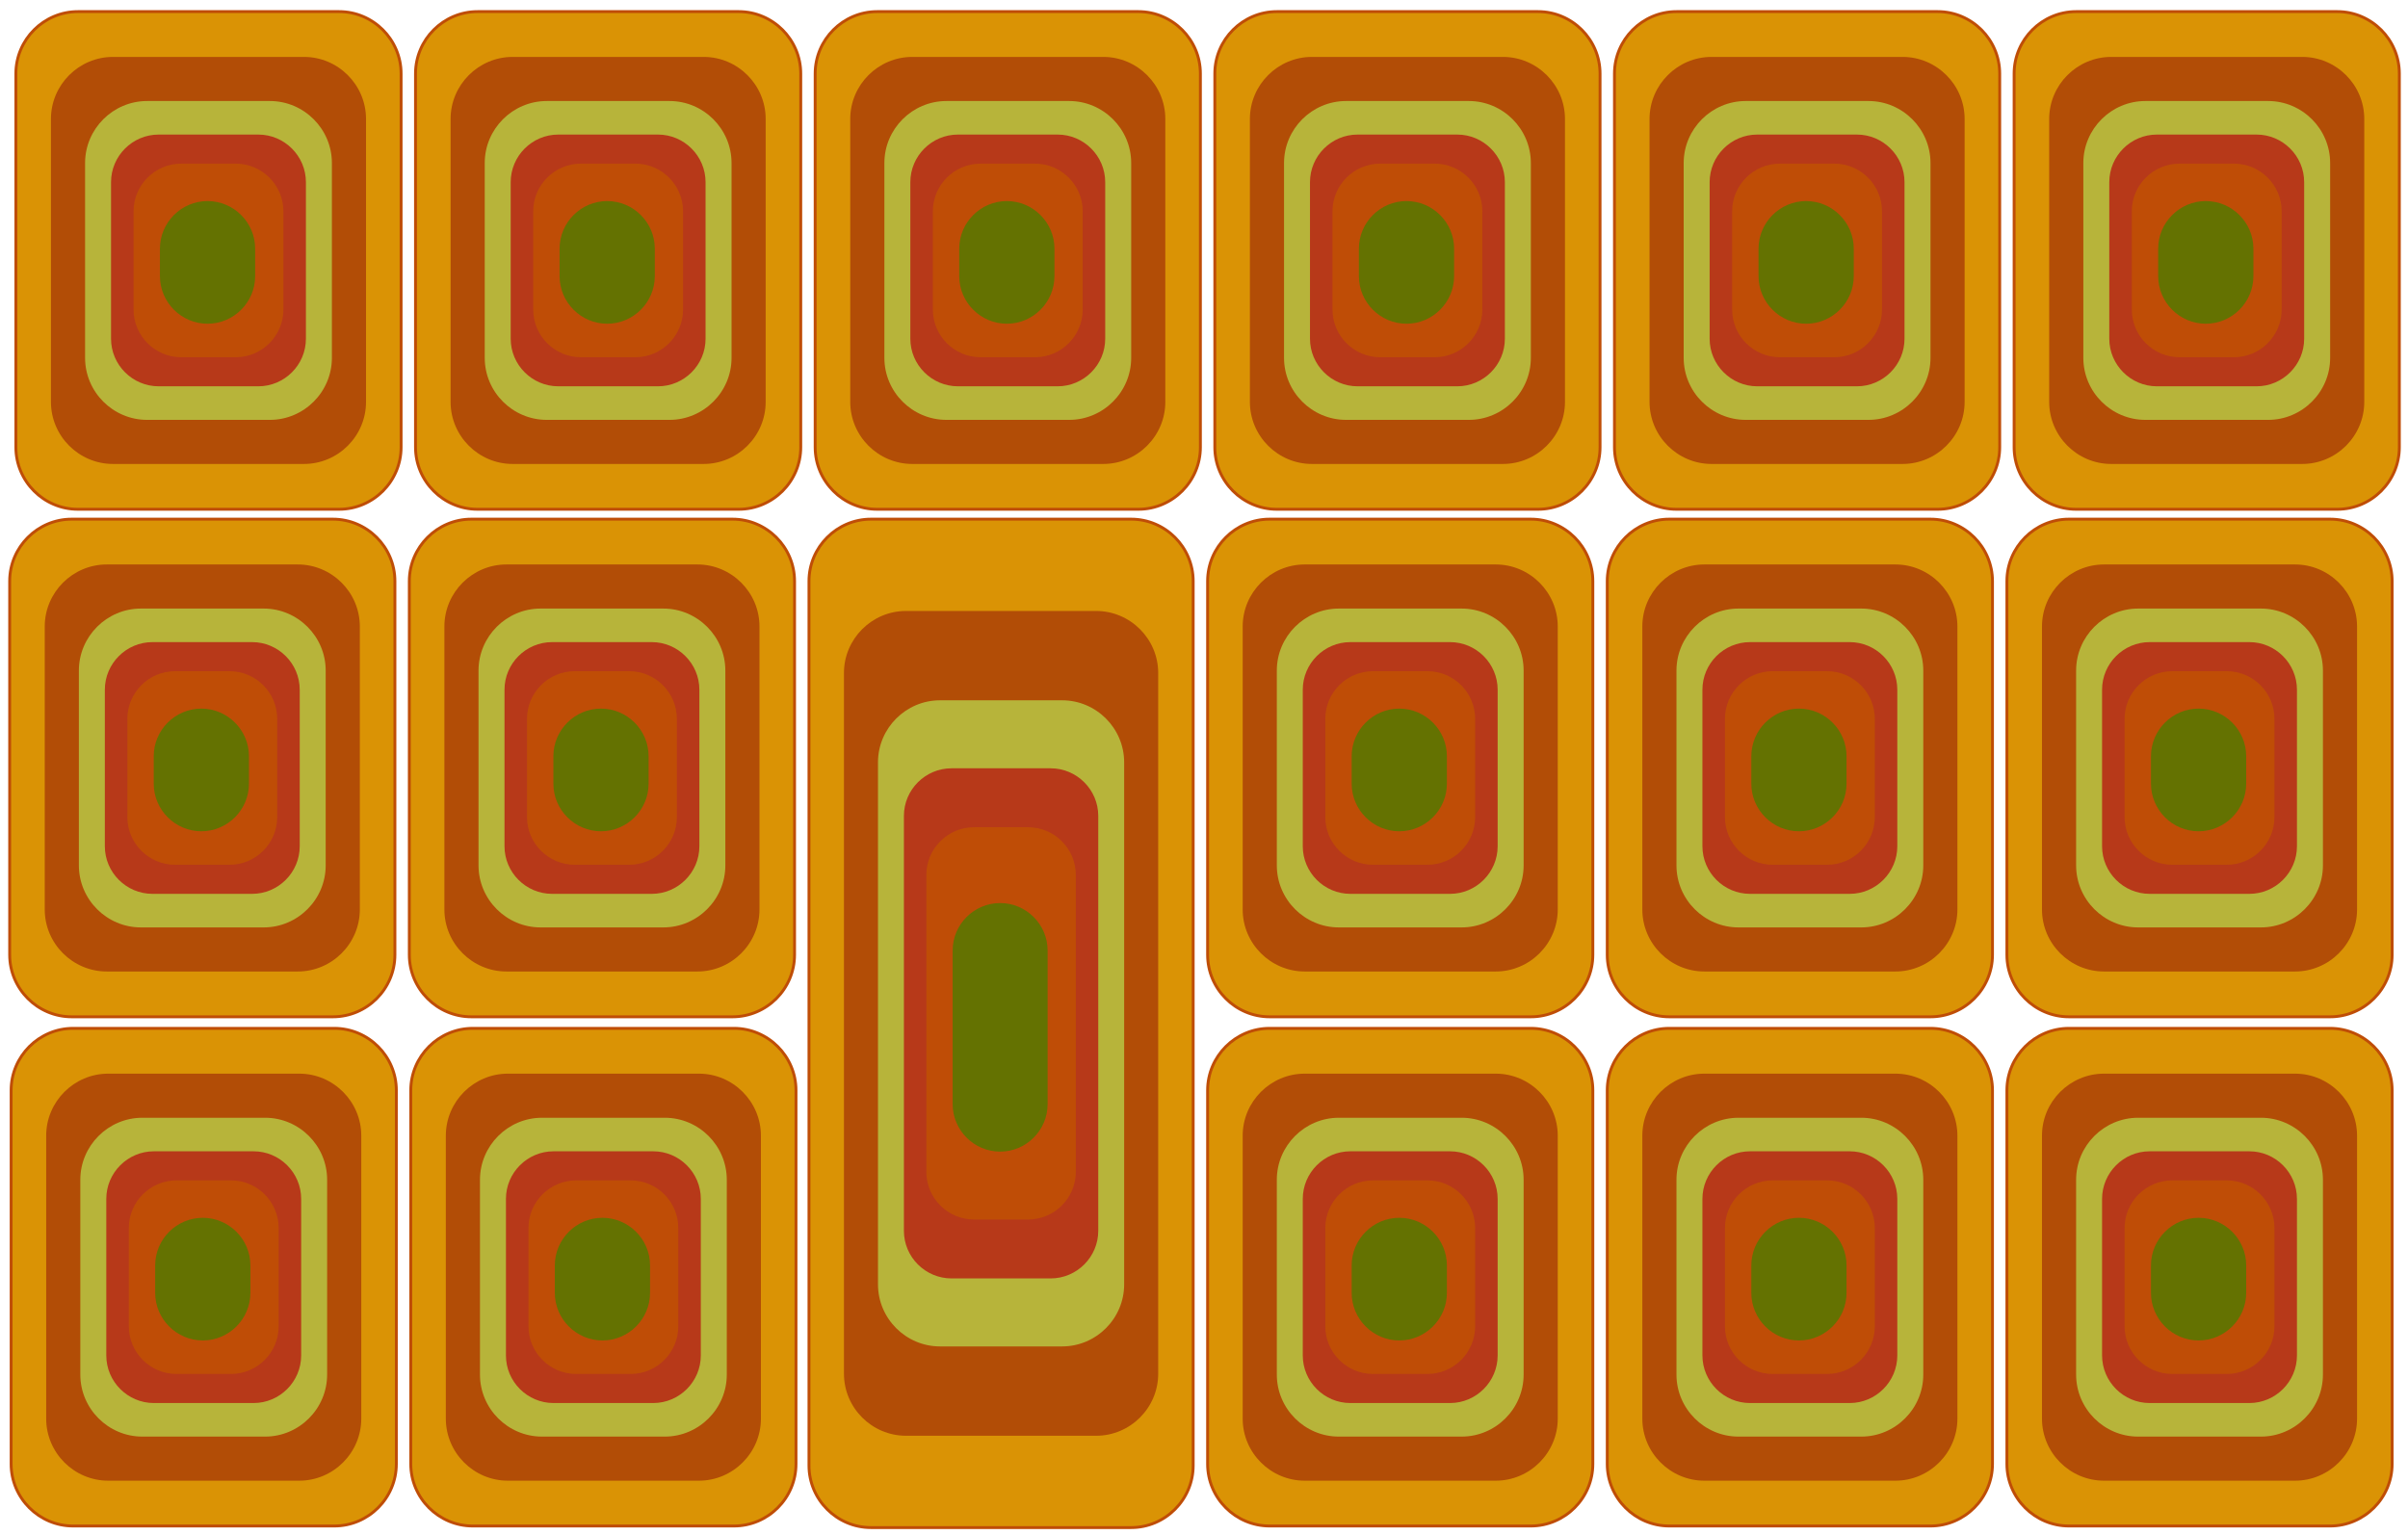
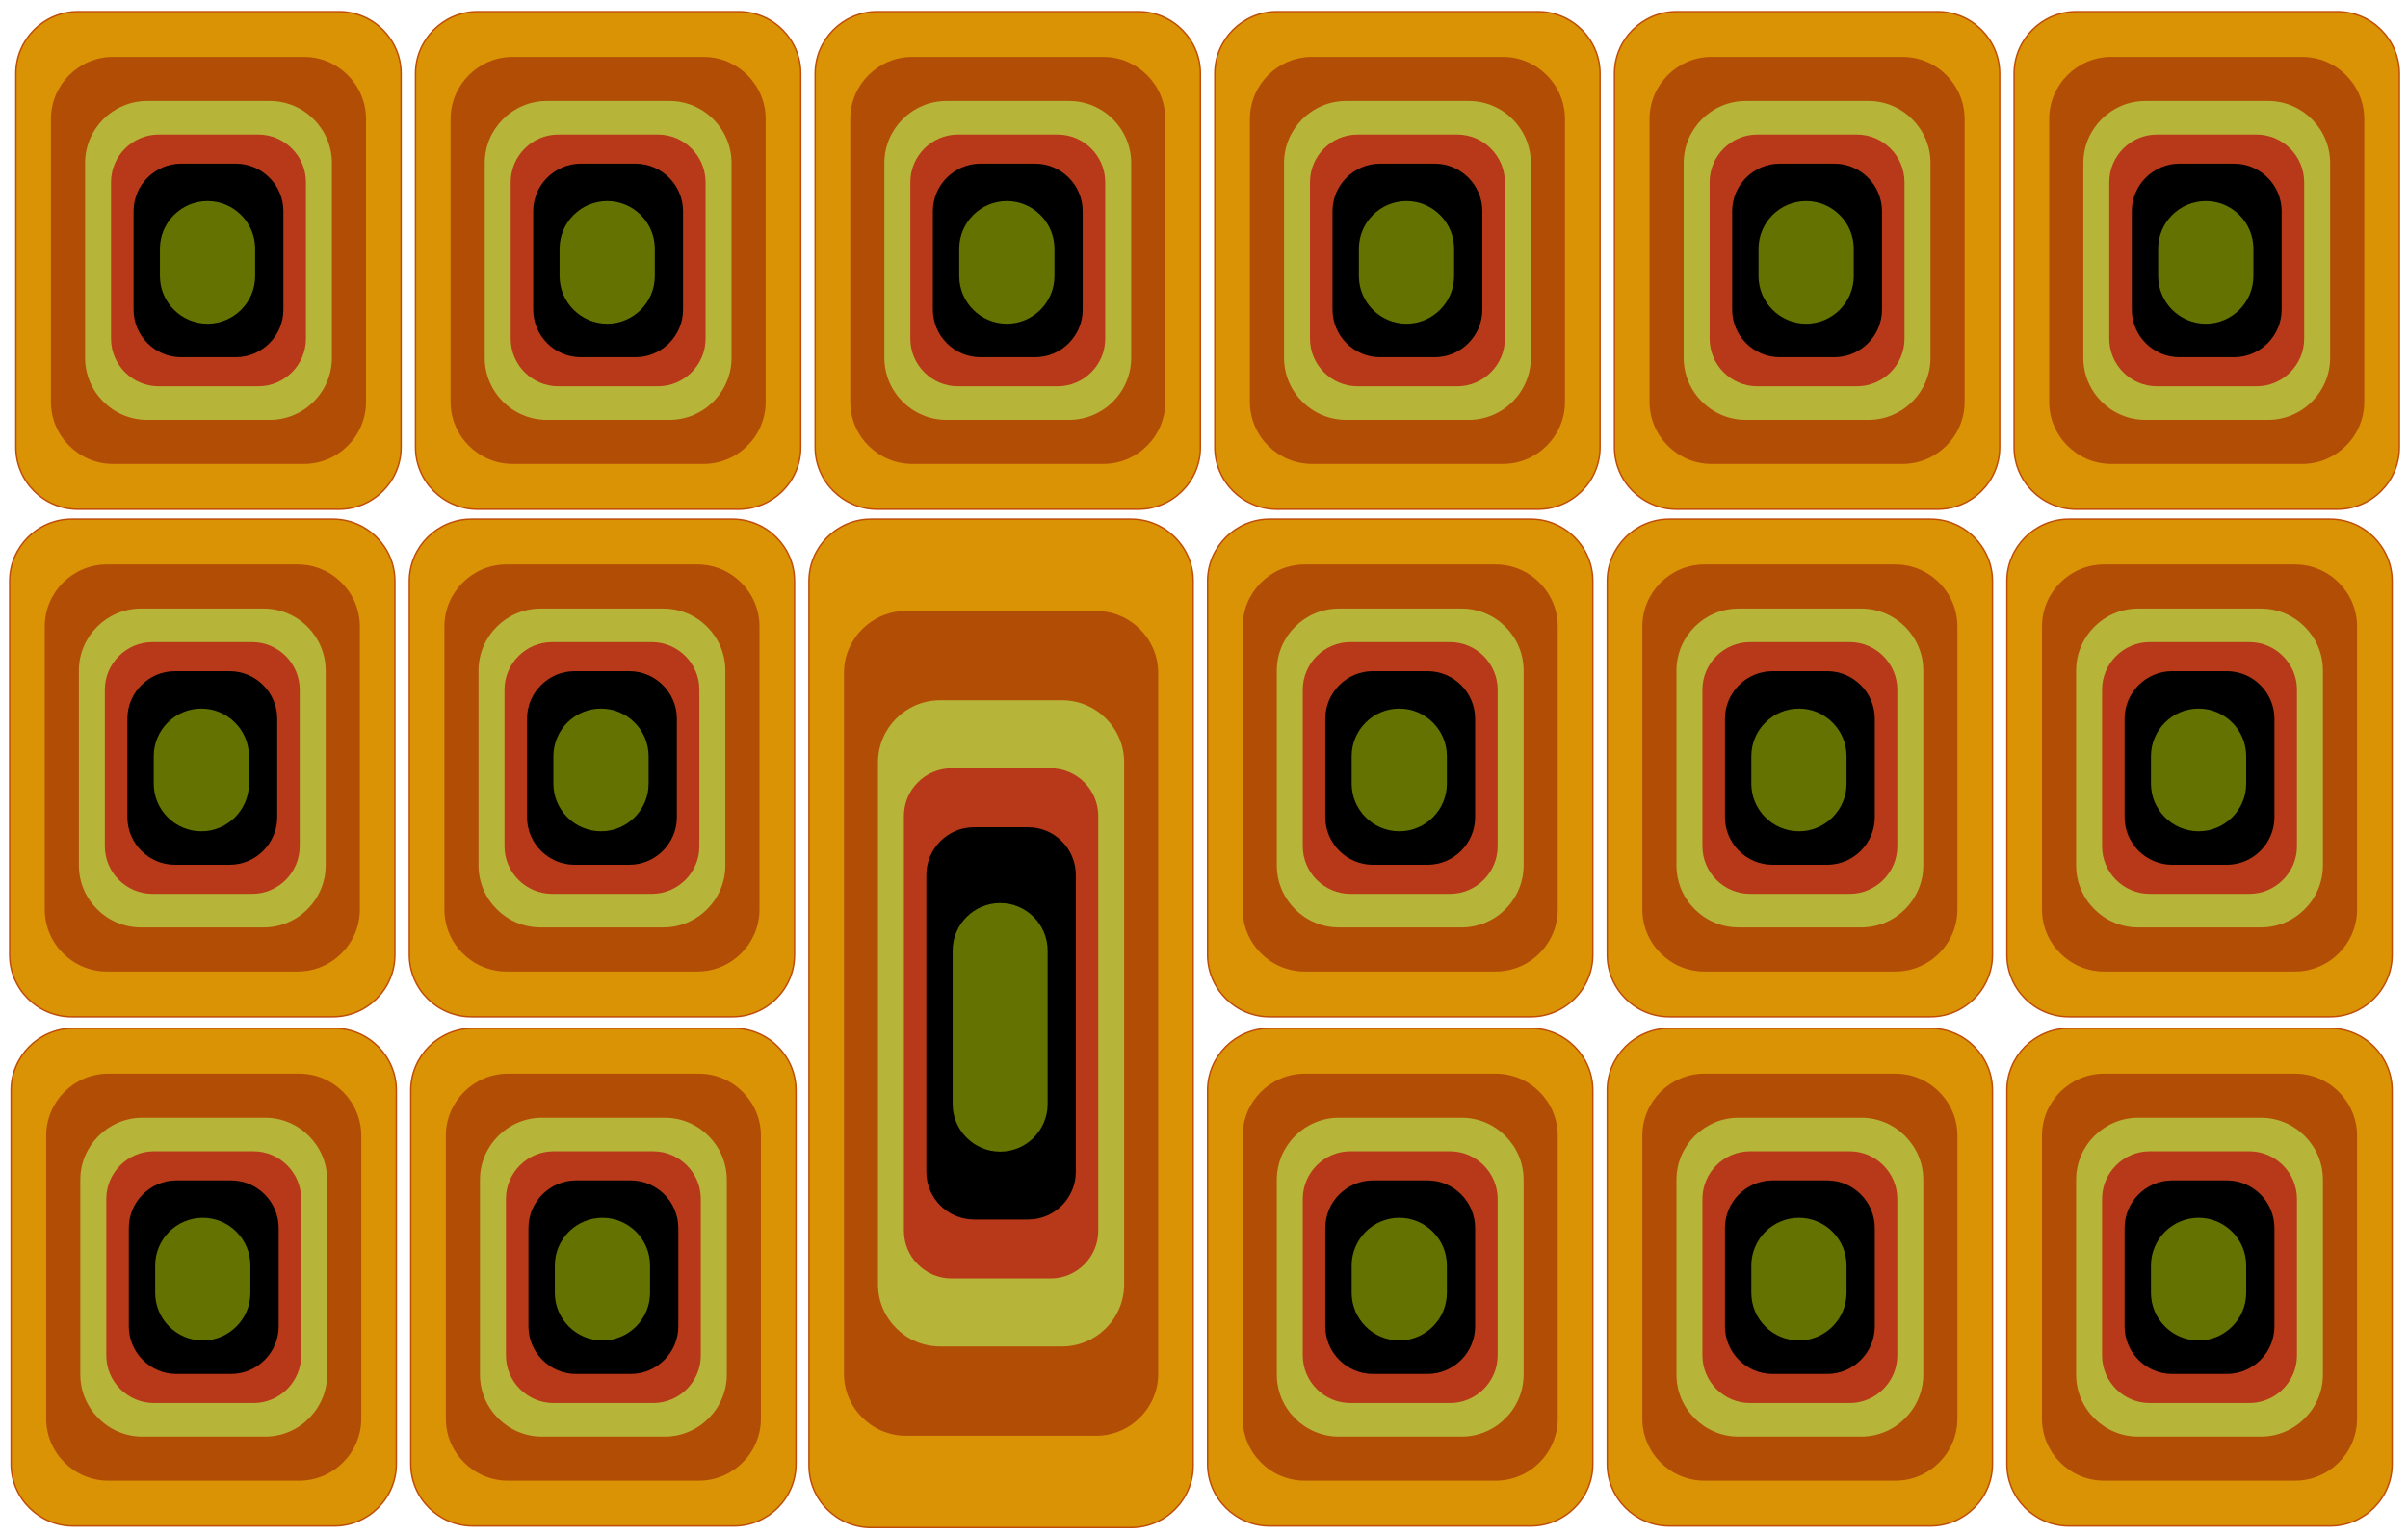
<svg xmlns="http://www.w3.org/2000/svg" version="1.1" id="Layer_1" x="0px" y="0px" viewBox="0 0 1669 1064" style="enable-background:new 0 0 1669 1064;" xml:space="preserve">
  <style type="text/css">
- 	.st0{fill:#DA9305;stroke:#BF4D06;stroke-width:2;stroke-miterlimit:10;}
+ 	.st0{fill:#DA9305;stroke:#BF4D06;stroke-width:1;stroke-miterlimit:10;}
	.st1{fill:#B24D06;}
	.st2{fill:#B7B43A;}
	.st3{fill:#B73919;}
- 	.st4{fill:#BF4D06;}
+ 	.st4{fill:black;}
	.st5{fill:#647201;}
</style>
  <g>
    <path class="st0" d="M235,353.05H54c-23.65,0-43-19.35-43-43v-259c0-23.65,19.35-43,43-43h181c23.65,0,43,19.35,43,43v259   C278,333.7,258.65,353.05,235,353.05z" />
    <path class="st1" d="M210.69,321.64H78.31c-23.65,0-43-19.35-43-43V82.46c0-23.65,19.35-43,43-43h132.38c23.65,0,43,19.35,43,43   v196.18C253.69,302.29,234.34,321.64,210.69,321.64z" />
    <path class="st2" d="M187.04,291.08h-85.07c-23.65,0-43-19.35-43-43V113.03c0-23.65,19.35-43,43-43h85.07c23.65,0,43,19.35,43,43   v135.05C230.04,271.73,210.69,291.08,187.04,291.08z" />
    <path class="st3" d="M179.03,267.81h-69.07c-18.15,0-33-14.85-33-33V126.29c0-18.15,14.85-33,33-33h69.07c18.15,0,33,14.85,33,33   v108.53C212.03,252.96,197.18,267.81,179.03,267.81z" />
    <path class="st4" d="M163.43,247.65h-37.86c-18.15,0-33-14.85-33-33v-68.2c0-18.15,14.85-33,33-33h37.86c18.15,0,33,14.85,33,33   v68.2C196.43,232.8,181.58,247.65,163.43,247.65z" />
    <path class="st5" d="M143.85,224.43L143.85,224.43c-18.15,0-33-14.85-33-33v-19.04c0-18.15,14.85-33,33-33h0   c18.15,0,33,14.85,33,33v19.04C176.85,209.58,162,224.43,143.85,224.43z" />
  </g>
  <g>
    <path class="st0" d="M512,353.05H331c-23.65,0-43-19.35-43-43v-259c0-23.65,19.35-43,43-43h181c23.65,0,43,19.35,43,43v259   C555,333.7,535.65,353.05,512,353.05z" />
    <path class="st1" d="M487.69,321.64H355.31c-23.65,0-43-19.35-43-43V82.46c0-23.65,19.35-43,43-43h132.38c23.65,0,43,19.35,43,43   v196.18C530.69,302.29,511.34,321.64,487.69,321.64z" />
    <path class="st2" d="M464.04,291.08h-85.07c-23.65,0-43-19.35-43-43V113.03c0-23.65,19.35-43,43-43h85.07c23.65,0,43,19.35,43,43   v135.05C507.04,271.73,487.69,291.08,464.04,291.08z" />
    <path class="st3" d="M456.03,267.81h-69.07c-18.15,0-33-14.85-33-33V126.29c0-18.15,14.85-33,33-33h69.07c18.15,0,33,14.85,33,33   v108.53C489.03,252.96,474.18,267.81,456.03,267.81z" />
    <path class="st4" d="M440.43,247.65h-37.86c-18.15,0-33-14.85-33-33v-68.2c0-18.15,14.85-33,33-33h37.86c18.15,0,33,14.85,33,33   v68.2C473.43,232.8,458.58,247.65,440.43,247.65z" />
    <path class="st5" d="M420.85,224.43L420.85,224.43c-18.15,0-33-14.85-33-33v-19.04c0-18.15,14.85-33,33-33h0   c18.15,0,33,14.85,33,33v19.04C453.85,209.58,439,224.43,420.85,224.43z" />
  </g>
  <g>
    <path class="st0" d="M789,353.05H608c-23.65,0-43-19.35-43-43v-259c0-23.65,19.35-43,43-43h181c23.65,0,43,19.35,43,43v259   C832,333.7,812.65,353.05,789,353.05z" />
    <path class="st1" d="M764.69,321.64H632.31c-23.65,0-43-19.35-43-43V82.46c0-23.65,19.35-43,43-43h132.38c23.65,0,43,19.35,43,43   v196.18C807.69,302.29,788.34,321.64,764.69,321.64z" />
    <path class="st2" d="M741.04,291.08h-85.07c-23.65,0-43-19.35-43-43V113.03c0-23.65,19.35-43,43-43h85.07c23.65,0,43,19.35,43,43   v135.05C784.04,271.73,764.69,291.08,741.04,291.08z" />
    <path class="st3" d="M733.03,267.81h-69.07c-18.15,0-33-14.85-33-33V126.29c0-18.15,14.85-33,33-33h69.07c18.15,0,33,14.85,33,33   v108.53C766.03,252.96,751.18,267.81,733.03,267.81z" />
    <path class="st4" d="M717.43,247.65h-37.86c-18.15,0-33-14.85-33-33v-68.2c0-18.15,14.85-33,33-33h37.86c18.15,0,33,14.85,33,33   v68.2C750.43,232.8,735.58,247.65,717.43,247.65z" />
    <path class="st5" d="M697.85,224.43L697.85,224.43c-18.15,0-33-14.85-33-33v-19.04c0-18.15,14.85-33,33-33h0   c18.15,0,33,14.85,33,33v19.04C730.85,209.58,716,224.43,697.85,224.43z" />
  </g>
  <g>
    <path class="st0" d="M1066,353.05H885c-23.65,0-43-19.35-43-43v-259c0-23.65,19.35-43,43-43h181c23.65,0,43,19.35,43,43v259   C1109,333.7,1089.65,353.05,1066,353.05z" />
    <path class="st1" d="M1041.69,321.64H909.31c-23.65,0-43-19.35-43-43V82.46c0-23.65,19.35-43,43-43h132.38c23.65,0,43,19.35,43,43   v196.18C1084.69,302.29,1065.34,321.64,1041.69,321.64z" />
    <path class="st2" d="M1018.04,291.08h-85.07c-23.65,0-43-19.35-43-43V113.03c0-23.65,19.35-43,43-43h85.07c23.65,0,43,19.35,43,43   v135.05C1061.04,271.73,1041.69,291.08,1018.04,291.08z" />
    <path class="st3" d="M1010.03,267.81h-69.07c-18.15,0-33-14.85-33-33V126.29c0-18.15,14.85-33,33-33h69.07c18.15,0,33,14.85,33,33   v108.53C1043.03,252.96,1028.18,267.81,1010.03,267.81z" />
    <path class="st4" d="M994.43,247.65h-37.86c-18.15,0-33-14.85-33-33v-68.2c0-18.15,14.85-33,33-33h37.86c18.15,0,33,14.85,33,33   v68.2C1027.43,232.8,1012.58,247.65,994.43,247.65z" />
    <path class="st5" d="M974.85,224.43L974.85,224.43c-18.15,0-33-14.85-33-33v-19.04c0-18.15,14.85-33,33-33h0   c18.15,0,33,14.85,33,33v19.04C1007.85,209.58,993,224.43,974.85,224.43z" />
  </g>
  <g>
    <path class="st0" d="M1343,353.05h-181c-23.65,0-43-19.35-43-43v-259c0-23.65,19.35-43,43-43h181c23.65,0,43,19.35,43,43v259   C1386,333.7,1366.65,353.05,1343,353.05z" />
    <path class="st1" d="M1318.69,321.64h-132.38c-23.65,0-43-19.35-43-43V82.46c0-23.65,19.35-43,43-43h132.38c23.65,0,43,19.35,43,43   v196.18C1361.69,302.29,1342.34,321.64,1318.69,321.64z" />
    <path class="st2" d="M1295.04,291.08h-85.07c-23.65,0-43-19.35-43-43V113.03c0-23.65,19.35-43,43-43h85.07c23.65,0,43,19.35,43,43   v135.05C1338.04,271.73,1318.69,291.08,1295.04,291.08z" />
    <path class="st3" d="M1287.03,267.81h-69.07c-18.15,0-33-14.85-33-33V126.29c0-18.15,14.85-33,33-33h69.07c18.15,0,33,14.85,33,33   v108.53C1320.03,252.96,1305.18,267.81,1287.03,267.81z" />
    <path class="st4" d="M1271.43,247.65h-37.86c-18.15,0-33-14.85-33-33v-68.2c0-18.15,14.85-33,33-33h37.86c18.15,0,33,14.85,33,33   v68.2C1304.43,232.8,1289.58,247.65,1271.43,247.65z" />
    <path class="st5" d="M1251.85,224.43L1251.85,224.43c-18.15,0-33-14.85-33-33v-19.04c0-18.15,14.85-33,33-33l0,0   c18.15,0,33,14.85,33,33v19.04C1284.85,209.58,1270,224.43,1251.85,224.43z" />
  </g>
  <g>
    <path class="st0" d="M1620,353.05h-181c-23.65,0-43-19.35-43-43v-259c0-23.65,19.35-43,43-43h181c23.65,0,43,19.35,43,43v259   C1663,333.7,1643.65,353.05,1620,353.05z" />
    <path class="st1" d="M1595.69,321.64h-132.38c-23.65,0-43-19.35-43-43V82.46c0-23.65,19.35-43,43-43h132.38c23.65,0,43,19.35,43,43   v196.18C1638.69,302.29,1619.34,321.64,1595.69,321.64z" />
    <path class="st2" d="M1572.04,291.08h-85.07c-23.65,0-43-19.35-43-43V113.03c0-23.65,19.35-43,43-43h85.07c23.65,0,43,19.35,43,43   v135.05C1615.04,271.73,1595.69,291.08,1572.04,291.08z" />
    <path class="st3" d="M1564.03,267.81h-69.07c-18.15,0-33-14.85-33-33V126.29c0-18.15,14.85-33,33-33h69.07c18.15,0,33,14.85,33,33   v108.53C1597.03,252.96,1582.18,267.81,1564.03,267.81z" />
    <path class="st4" d="M1548.43,247.65h-37.86c-18.15,0-33-14.85-33-33v-68.2c0-18.15,14.85-33,33-33h37.86c18.15,0,33,14.85,33,33   v68.2C1581.43,232.8,1566.58,247.65,1548.43,247.65z" />
    <path class="st5" d="M1528.85,224.43L1528.85,224.43c-18.15,0-33-14.85-33-33v-19.04c0-18.15,14.85-33,33-33l0,0   c18.15,0,33,14.85,33,33v19.04C1561.85,209.58,1547,224.43,1528.85,224.43z" />
  </g>
  <g>
    <path class="st0" d="M230.71,704.91h-181c-23.65,0-43-19.35-43-43v-259c0-23.65,19.35-43,43-43h181c23.65,0,43,19.35,43,43v259   C273.71,685.56,254.36,704.91,230.71,704.91z" />
    <path class="st1" d="M206.4,673.5H74.01c-23.65,0-43-19.35-43-43V434.32c0-23.65,19.35-43,43-43H206.4c23.65,0,43,19.35,43,43   V630.5C249.4,654.15,230.05,673.5,206.4,673.5z" />
    <path class="st2" d="M182.74,642.94H97.67c-23.65,0-43-19.35-43-43V464.89c0-23.65,19.35-43,43-43h85.07c23.65,0,43,19.35,43,43   v135.05C225.74,623.59,206.39,642.94,182.74,642.94z" />
    <path class="st3" d="M174.74,619.67h-69.07c-18.15,0-33-14.85-33-33V478.15c0-18.15,14.85-33,33-33h69.07c18.15,0,33,14.85,33,33   v108.52C207.74,604.82,192.89,619.67,174.74,619.67z" />
    <path class="st4" d="M159.14,599.51h-37.86c-18.15,0-33-14.85-33-33v-68.2c0-18.15,14.85-33,33-33h37.86c18.15,0,33,14.85,33,33   v68.2C192.14,584.66,177.29,599.51,159.14,599.51z" />
    <path class="st5" d="M139.55,576.29L139.55,576.29c-18.15,0-33-14.85-33-33v-19.04c0-18.15,14.85-33,33-33h0   c18.15,0,33,14.85,33,33v19.04C172.55,561.44,157.7,576.29,139.55,576.29z" />
  </g>
  <g>
    <path class="st0" d="M507.71,704.91h-181c-23.65,0-43-19.35-43-43v-259c0-23.65,19.35-43,43-43h181c23.65,0,43,19.35,43,43v259   C550.71,685.56,531.36,704.91,507.71,704.91z" />
    <path class="st1" d="M483.4,673.5H351.01c-23.65,0-43-19.35-43-43V434.32c0-23.65,19.35-43,43-43H483.4c23.65,0,43,19.35,43,43   V630.5C526.4,654.15,507.05,673.5,483.4,673.5z" />
    <path class="st2" d="M459.74,642.94h-85.07c-23.65,0-43-19.35-43-43V464.89c0-23.65,19.35-43,43-43h85.07c23.65,0,43,19.35,43,43   v135.05C502.74,623.59,483.39,642.94,459.74,642.94z" />
    <path class="st3" d="M451.74,619.67h-69.07c-18.15,0-33-14.85-33-33V478.15c0-18.15,14.85-33,33-33h69.07c18.15,0,33,14.85,33,33   v108.52C484.74,604.82,469.89,619.67,451.74,619.67z" />
    <path class="st4" d="M436.14,599.51h-37.86c-18.15,0-33-14.85-33-33v-68.2c0-18.15,14.85-33,33-33h37.86c18.15,0,33,14.85,33,33   v68.2C469.14,584.66,454.29,599.51,436.14,599.51z" />
    <path class="st5" d="M416.55,576.29L416.55,576.29c-18.15,0-33-14.85-33-33v-19.04c0-18.15,14.85-33,33-33h0   c18.15,0,33,14.85,33,33v19.04C449.55,561.44,434.7,576.29,416.55,576.29z" />
  </g>
  <g>
    <path class="st0" d="M231.71,1057.91h-181c-23.65,0-43-19.35-43-43v-259c0-23.65,19.35-43,43-43h181c23.65,0,43,19.35,43,43v259   C274.71,1038.56,255.36,1057.91,231.71,1057.91z" />
    <path class="st1" d="M207.4,1026.5H75.01c-23.65,0-43-19.35-43-43V787.32c0-23.65,19.35-43,43-43H207.4c23.65,0,43,19.35,43,43   V983.5C250.4,1007.15,231.05,1026.5,207.4,1026.5z" />
    <path class="st2" d="M183.74,995.94H98.67c-23.65,0-43-19.35-43-43V817.89c0-23.65,19.35-43,43-43h85.07c23.65,0,43,19.35,43,43   v135.05C226.74,976.59,207.39,995.94,183.74,995.94z" />
    <path class="st3" d="M175.74,972.67h-69.07c-18.15,0-33-14.85-33-33V831.15c0-18.15,14.85-33,33-33h69.07c18.15,0,33,14.85,33,33   v108.53C208.74,957.82,193.89,972.67,175.74,972.67z" />
    <path class="st4" d="M160.14,952.51h-37.86c-18.15,0-33-14.85-33-33v-68.2c0-18.15,14.85-33,33-33h37.86c18.15,0,33,14.85,33,33   v68.2C193.14,937.66,178.29,952.51,160.14,952.51z" />
    <path class="st5" d="M140.55,929.29L140.55,929.29c-18.15,0-33-14.85-33-33v-19.04c0-18.15,14.85-33,33-33h0   c18.15,0,33,14.85,33,33v19.04C173.55,914.44,158.7,929.29,140.55,929.29z" />
  </g>
  <g>
    <path class="st0" d="M508.71,1057.91h-181c-23.65,0-43-19.35-43-43v-259c0-23.65,19.35-43,43-43h181c23.65,0,43,19.35,43,43v259   C551.71,1038.56,532.36,1057.91,508.71,1057.91z" />
    <path class="st1" d="M484.4,1026.5H352.01c-23.65,0-43-19.35-43-43V787.32c0-23.65,19.35-43,43-43H484.4c23.65,0,43,19.35,43,43   V983.5C527.4,1007.15,508.05,1026.5,484.4,1026.5z" />
    <path class="st2" d="M460.74,995.94h-85.07c-23.65,0-43-19.35-43-43V817.89c0-23.65,19.35-43,43-43h85.07c23.65,0,43,19.35,43,43   v135.05C503.74,976.59,484.39,995.94,460.74,995.94z" />
    <path class="st3" d="M452.74,972.67h-69.07c-18.15,0-33-14.85-33-33V831.15c0-18.15,14.85-33,33-33h69.07c18.15,0,33,14.85,33,33   v108.53C485.74,957.82,470.89,972.67,452.74,972.67z" />
    <path class="st4" d="M437.14,952.51h-37.86c-18.15,0-33-14.85-33-33v-68.2c0-18.15,14.85-33,33-33h37.86c18.15,0,33,14.85,33,33   v68.2C470.14,937.66,455.29,952.51,437.14,952.51z" />
    <path class="st5" d="M417.55,929.29L417.55,929.29c-18.15,0-33-14.85-33-33v-19.04c0-18.15,14.85-33,33-33h0   c18.15,0,33,14.85,33,33v19.04C450.55,914.44,435.7,929.29,417.55,929.29z" />
  </g>
  <g>
    <path class="st0" d="M784,1059H603.71c-23.65,0-43-19.35-43-43V402.91c0-23.65,19.35-43,43-43H784c23.65,0,43,19.35,43,43V1016   C827,1039.65,807.65,1059,784,1059z" />
    <path class="st1" d="M759.76,995.35H627.95c-23.65,0-43-19.35-43-43V466.56c0-23.65,19.35-43,43-43h131.81c23.65,0,43,19.35,43,43   v485.79C802.76,976,783.41,995.35,759.76,995.35z" />
    <path class="st2" d="M736.16,933.42h-84.62c-23.65,0-43-19.35-43-43V528.49c0-23.65,19.35-43,43-43h84.62c23.65,0,43,19.35,43,43   v361.92C779.16,914.07,759.81,933.42,736.16,933.42z" />
    <path class="st3" d="M728.21,886.28H659.5c-18.15,0-33-14.85-33-33V565.63c0-18.15,14.85-33,33-33h68.71c18.15,0,33,14.85,33,33   v287.65C761.21,871.43,746.36,886.28,728.21,886.28z" />
    <path class="st4" d="M712.65,845.43h-37.59c-18.15,0-33-14.85-33-33V606.49c0-18.15,14.85-33,33-33h37.59c18.15,0,33,14.85,33,33   v205.94C745.65,830.58,730.8,845.43,712.65,845.43z" />
    <path class="st5" d="M693.2,798.37L693.2,798.37c-18.1,0-32.91-14.81-32.91-32.91V658.96c0-18.1,14.81-32.91,32.91-32.91h0   c18.1,0,32.91,14.81,32.91,32.91v106.49C726.11,783.56,711.3,798.37,693.2,798.37z" />
  </g>
  <g>
    <path class="st0" d="M1061,704.91H880c-23.65,0-43-19.35-43-43v-259c0-23.65,19.35-43,43-43h181c23.65,0,43,19.35,43,43v259   C1104,685.56,1084.65,704.91,1061,704.91z" />
    <path class="st1" d="M1036.69,673.5H904.31c-23.65,0-43-19.35-43-43V434.32c0-23.65,19.35-43,43-43h132.38c23.65,0,43,19.35,43,43   V630.5C1079.69,654.15,1060.34,673.5,1036.69,673.5z" />
    <path class="st2" d="M1013.04,642.94h-85.07c-23.65,0-43-19.35-43-43V464.89c0-23.65,19.35-43,43-43h85.07c23.65,0,43,19.35,43,43   v135.05C1056.04,623.59,1036.69,642.94,1013.04,642.94z" />
    <path class="st3" d="M1005.03,619.67h-69.07c-18.15,0-33-14.85-33-33V478.15c0-18.15,14.85-33,33-33h69.07c18.15,0,33,14.85,33,33   v108.52C1038.03,604.82,1023.18,619.67,1005.03,619.67z" />
    <path class="st4" d="M989.43,599.51h-37.86c-18.15,0-33-14.85-33-33v-68.2c0-18.15,14.85-33,33-33h37.86c18.15,0,33,14.85,33,33   v68.2C1022.43,584.66,1007.58,599.51,989.43,599.51z" />
    <path class="st5" d="M969.85,576.29L969.85,576.29c-18.15,0-33-14.85-33-33v-19.04c0-18.15,14.85-33,33-33h0   c18.15,0,33,14.85,33,33v19.04C1002.85,561.44,988,576.29,969.85,576.29z" />
  </g>
  <g>
    <path class="st0" d="M1338,704.91h-181c-23.65,0-43-19.35-43-43v-259c0-23.65,19.35-43,43-43h181c23.65,0,43,19.35,43,43v259   C1381,685.56,1361.65,704.91,1338,704.91z" />
    <path class="st1" d="M1313.69,673.5h-132.38c-23.65,0-43-19.35-43-43V434.32c0-23.65,19.35-43,43-43h132.38c23.65,0,43,19.35,43,43   V630.5C1356.69,654.15,1337.34,673.5,1313.69,673.5z" />
    <path class="st2" d="M1290.04,642.94h-85.07c-23.65,0-43-19.35-43-43V464.89c0-23.65,19.35-43,43-43h85.07c23.65,0,43,19.35,43,43   v135.05C1333.04,623.59,1313.69,642.94,1290.04,642.94z" />
    <path class="st3" d="M1282.03,619.67h-69.07c-18.15,0-33-14.85-33-33V478.15c0-18.15,14.85-33,33-33h69.07c18.15,0,33,14.85,33,33   v108.52C1315.03,604.82,1300.18,619.67,1282.03,619.67z" />
    <path class="st4" d="M1266.43,599.51h-37.86c-18.15,0-33-14.85-33-33v-68.2c0-18.15,14.85-33,33-33h37.86c18.15,0,33,14.85,33,33   v68.2C1299.43,584.66,1284.58,599.51,1266.43,599.51z" />
    <path class="st5" d="M1246.85,576.29L1246.85,576.29c-18.15,0-33-14.85-33-33v-19.04c0-18.15,14.85-33,33-33l0,0   c18.15,0,33,14.85,33,33v19.04C1279.85,561.44,1265,576.29,1246.85,576.29z" />
  </g>
  <g>
    <path class="st0" d="M1615,704.91h-181c-23.65,0-43-19.35-43-43v-259c0-23.65,19.35-43,43-43h181c23.65,0,43,19.35,43,43v259   C1658,685.56,1638.65,704.91,1615,704.91z" />
    <path class="st1" d="M1590.69,673.5h-132.38c-23.65,0-43-19.35-43-43V434.32c0-23.65,19.35-43,43-43h132.38c23.65,0,43,19.35,43,43   V630.5C1633.69,654.15,1614.34,673.5,1590.69,673.5z" />
    <path class="st2" d="M1567.04,642.94h-85.07c-23.65,0-43-19.35-43-43V464.89c0-23.65,19.35-43,43-43h85.07c23.65,0,43,19.35,43,43   v135.05C1610.04,623.59,1590.69,642.94,1567.04,642.94z" />
    <path class="st3" d="M1559.03,619.67h-69.07c-18.15,0-33-14.85-33-33V478.15c0-18.15,14.85-33,33-33h69.07c18.15,0,33,14.85,33,33   v108.52C1592.03,604.82,1577.18,619.67,1559.03,619.67z" />
    <path class="st4" d="M1543.43,599.51h-37.86c-18.15,0-33-14.85-33-33v-68.2c0-18.15,14.85-33,33-33h37.86c18.15,0,33,14.85,33,33   v68.2C1576.43,584.66,1561.58,599.51,1543.43,599.51z" />
    <path class="st5" d="M1523.85,576.29L1523.85,576.29c-18.15,0-33-14.85-33-33v-19.04c0-18.15,14.85-33,33-33l0,0   c18.15,0,33,14.85,33,33v19.04C1556.85,561.44,1542,576.29,1523.85,576.29z" />
  </g>
  <g>
    <path class="st0" d="M1061,1057.91H880c-23.65,0-43-19.35-43-43v-259c0-23.65,19.35-43,43-43h181c23.65,0,43,19.35,43,43v259   C1104,1038.56,1084.65,1057.91,1061,1057.91z" />
    <path class="st1" d="M1036.69,1026.5H904.31c-23.65,0-43-19.35-43-43V787.32c0-23.65,19.35-43,43-43h132.38c23.65,0,43,19.35,43,43   V983.5C1079.69,1007.15,1060.34,1026.5,1036.69,1026.5z" />
    <path class="st2" d="M1013.04,995.94h-85.07c-23.65,0-43-19.35-43-43V817.89c0-23.65,19.35-43,43-43h85.07c23.65,0,43,19.35,43,43   v135.05C1056.04,976.59,1036.69,995.94,1013.04,995.94z" />
    <path class="st3" d="M1005.03,972.67h-69.07c-18.15,0-33-14.85-33-33V831.15c0-18.15,14.85-33,33-33h69.07c18.15,0,33,14.85,33,33   v108.53C1038.03,957.82,1023.18,972.67,1005.03,972.67z" />
    <path class="st4" d="M989.43,952.51h-37.86c-18.15,0-33-14.85-33-33v-68.2c0-18.15,14.85-33,33-33h37.86c18.15,0,33,14.85,33,33   v68.2C1022.43,937.66,1007.58,952.51,989.43,952.51z" />
    <path class="st5" d="M969.85,929.29L969.85,929.29c-18.15,0-33-14.85-33-33v-19.04c0-18.15,14.85-33,33-33h0   c18.15,0,33,14.85,33,33v19.04C1002.85,914.44,988,929.29,969.85,929.29z" />
  </g>
  <g>
    <path class="st0" d="M1338,1057.91h-181c-23.65,0-43-19.35-43-43v-259c0-23.65,19.35-43,43-43h181c23.65,0,43,19.35,43,43v259   C1381,1038.56,1361.65,1057.91,1338,1057.91z" />
    <path class="st1" d="M1313.69,1026.5h-132.38c-23.65,0-43-19.35-43-43V787.32c0-23.65,19.35-43,43-43h132.38   c23.65,0,43,19.35,43,43V983.5C1356.69,1007.15,1337.34,1026.5,1313.69,1026.5z" />
    <path class="st2" d="M1290.04,995.94h-85.07c-23.65,0-43-19.35-43-43V817.89c0-23.65,19.35-43,43-43h85.07c23.65,0,43,19.35,43,43   v135.05C1333.04,976.59,1313.69,995.94,1290.04,995.94z" />
    <path class="st3" d="M1282.03,972.67h-69.07c-18.15,0-33-14.85-33-33V831.15c0-18.15,14.85-33,33-33h69.07c18.15,0,33,14.85,33,33   v108.53C1315.03,957.82,1300.18,972.67,1282.03,972.67z" />
    <path class="st4" d="M1266.43,952.51h-37.86c-18.15,0-33-14.85-33-33v-68.2c0-18.15,14.85-33,33-33h37.86c18.15,0,33,14.85,33,33   v68.2C1299.43,937.66,1284.58,952.51,1266.43,952.51z" />
    <path class="st5" d="M1246.85,929.29L1246.85,929.29c-18.15,0-33-14.85-33-33v-19.04c0-18.15,14.85-33,33-33l0,0   c18.15,0,33,14.85,33,33v19.04C1279.85,914.44,1265,929.29,1246.85,929.29z" />
  </g>
  <g>
    <path class="st0" d="M1615,1057.91h-181c-23.65,0-43-19.35-43-43v-259c0-23.65,19.35-43,43-43h181c23.65,0,43,19.35,43,43v259   C1658,1038.56,1638.65,1057.91,1615,1057.91z" />
    <path class="st1" d="M1590.69,1026.5h-132.38c-23.65,0-43-19.35-43-43V787.32c0-23.65,19.35-43,43-43h132.38   c23.65,0,43,19.35,43,43V983.5C1633.69,1007.15,1614.34,1026.5,1590.69,1026.5z" />
    <path class="st2" d="M1567.04,995.94h-85.07c-23.65,0-43-19.35-43-43V817.89c0-23.65,19.35-43,43-43h85.07c23.65,0,43,19.35,43,43   v135.05C1610.04,976.59,1590.69,995.94,1567.04,995.94z" />
    <path class="st3" d="M1559.03,972.67h-69.07c-18.15,0-33-14.85-33-33V831.15c0-18.15,14.85-33,33-33h69.07c18.15,0,33,14.85,33,33   v108.53C1592.03,957.82,1577.18,972.67,1559.03,972.67z" />
    <path class="st4" d="M1543.43,952.51h-37.86c-18.15,0-33-14.85-33-33v-68.2c0-18.15,14.85-33,33-33h37.86c18.15,0,33,14.85,33,33   v68.2C1576.43,937.66,1561.58,952.51,1543.43,952.51z" />
    <path class="st5" d="M1523.85,929.29L1523.85,929.29c-18.15,0-33-14.85-33-33v-19.04c0-18.15,14.85-33,33-33l0,0   c18.15,0,33,14.85,33,33v19.04C1556.85,914.44,1542,929.29,1523.85,929.29z" />
  </g>
</svg>
